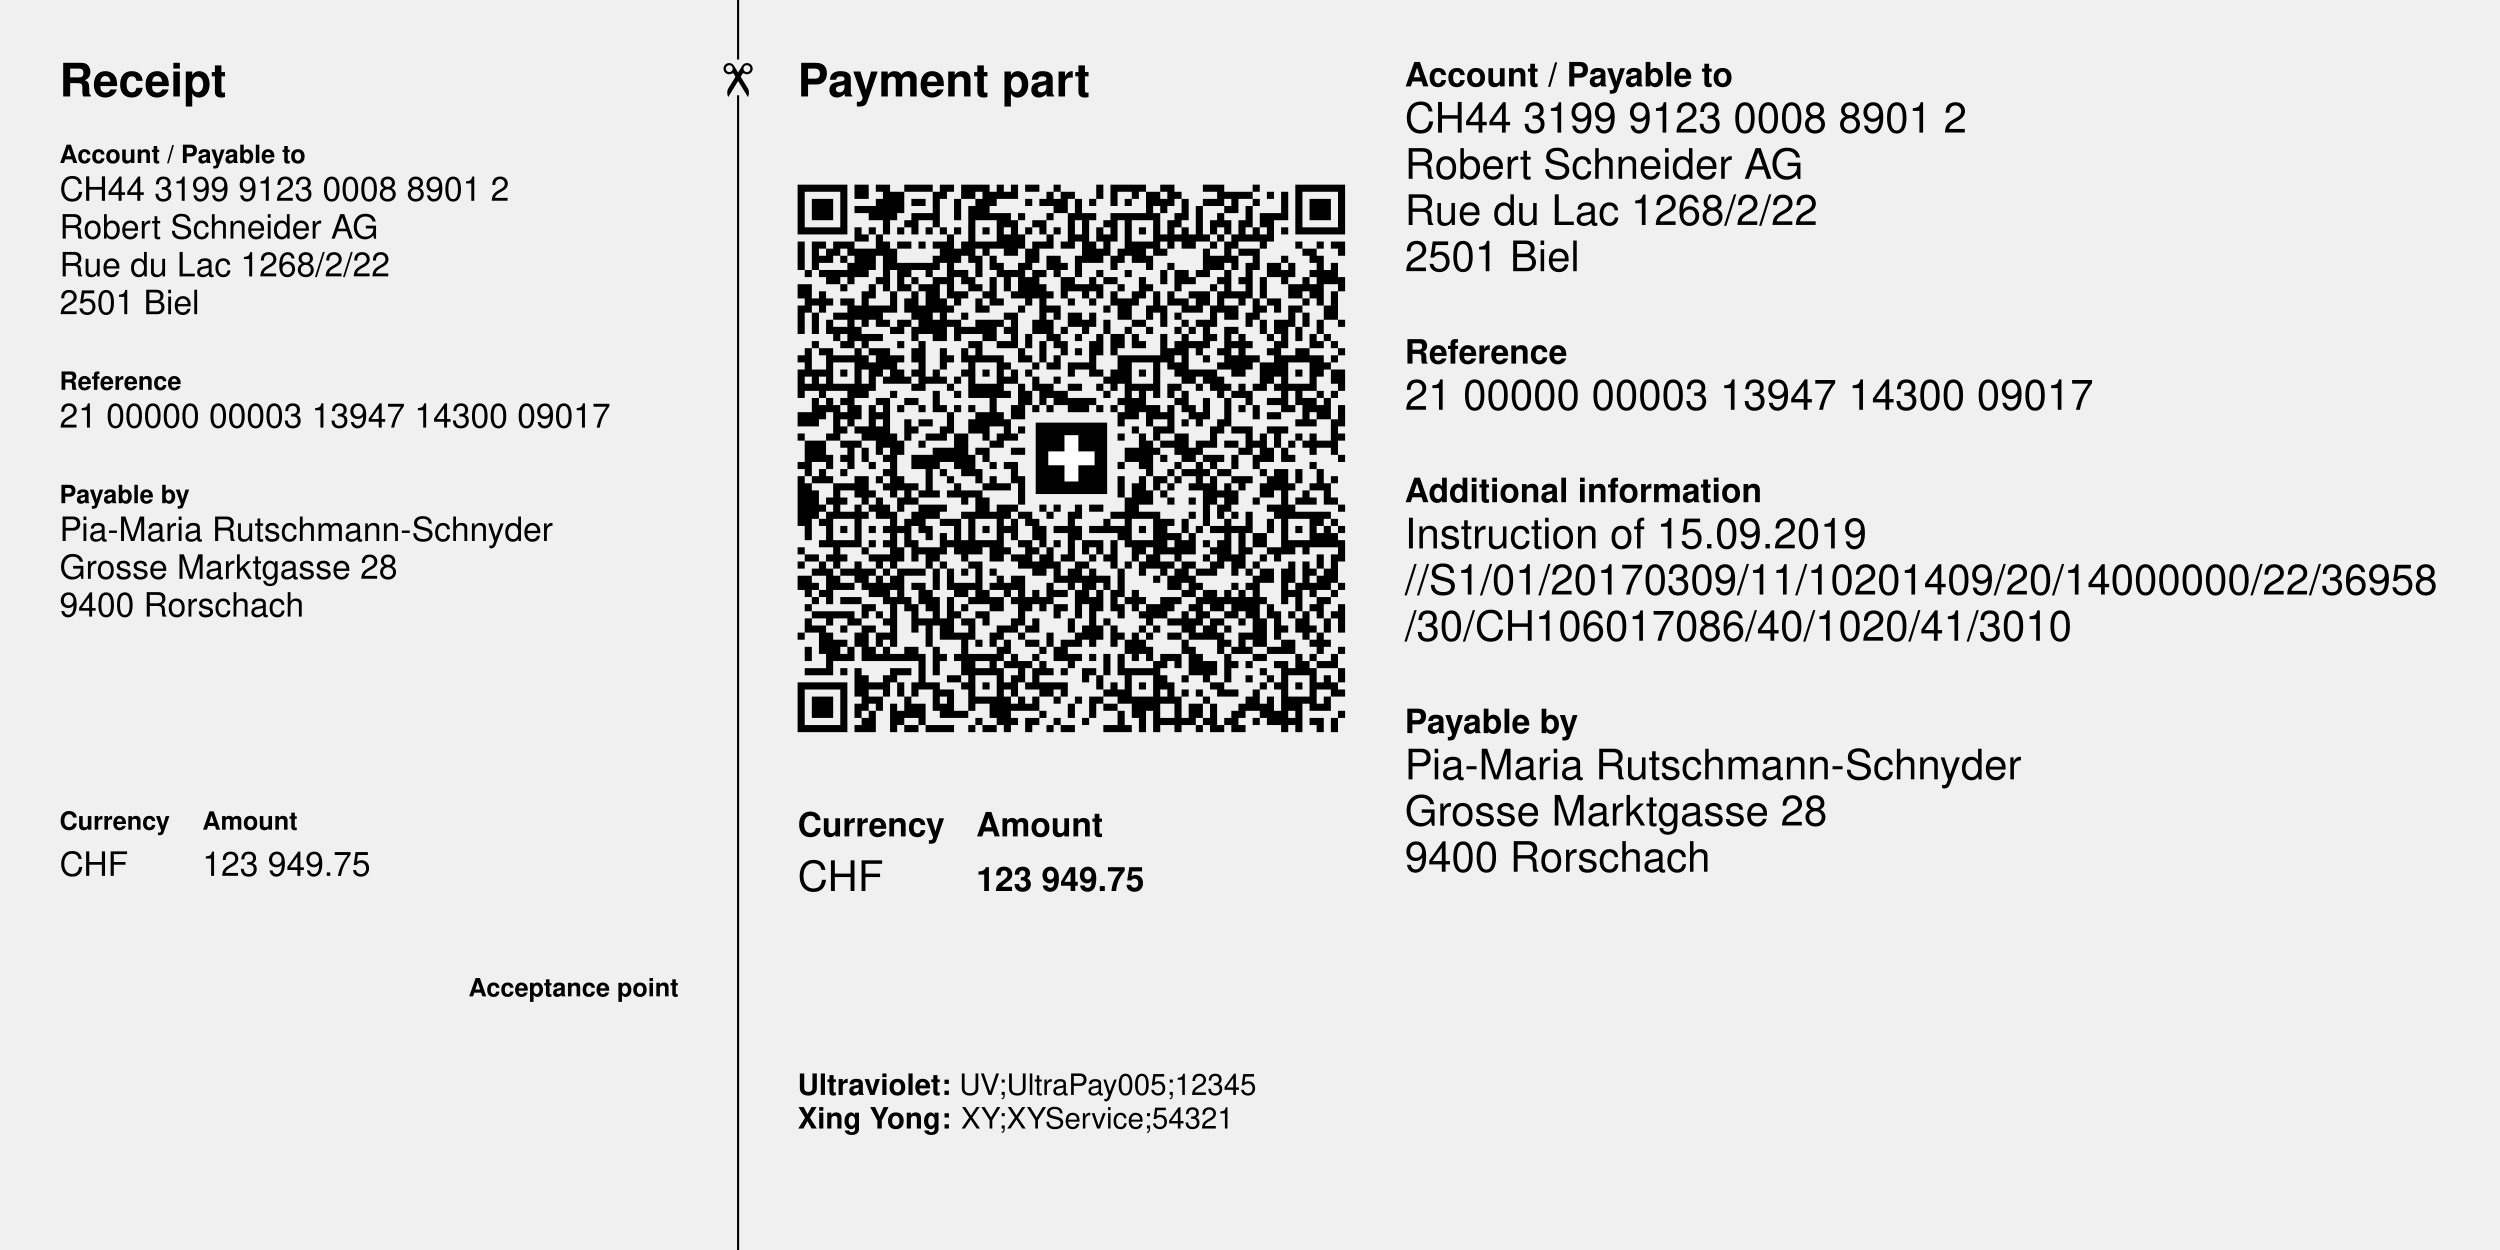
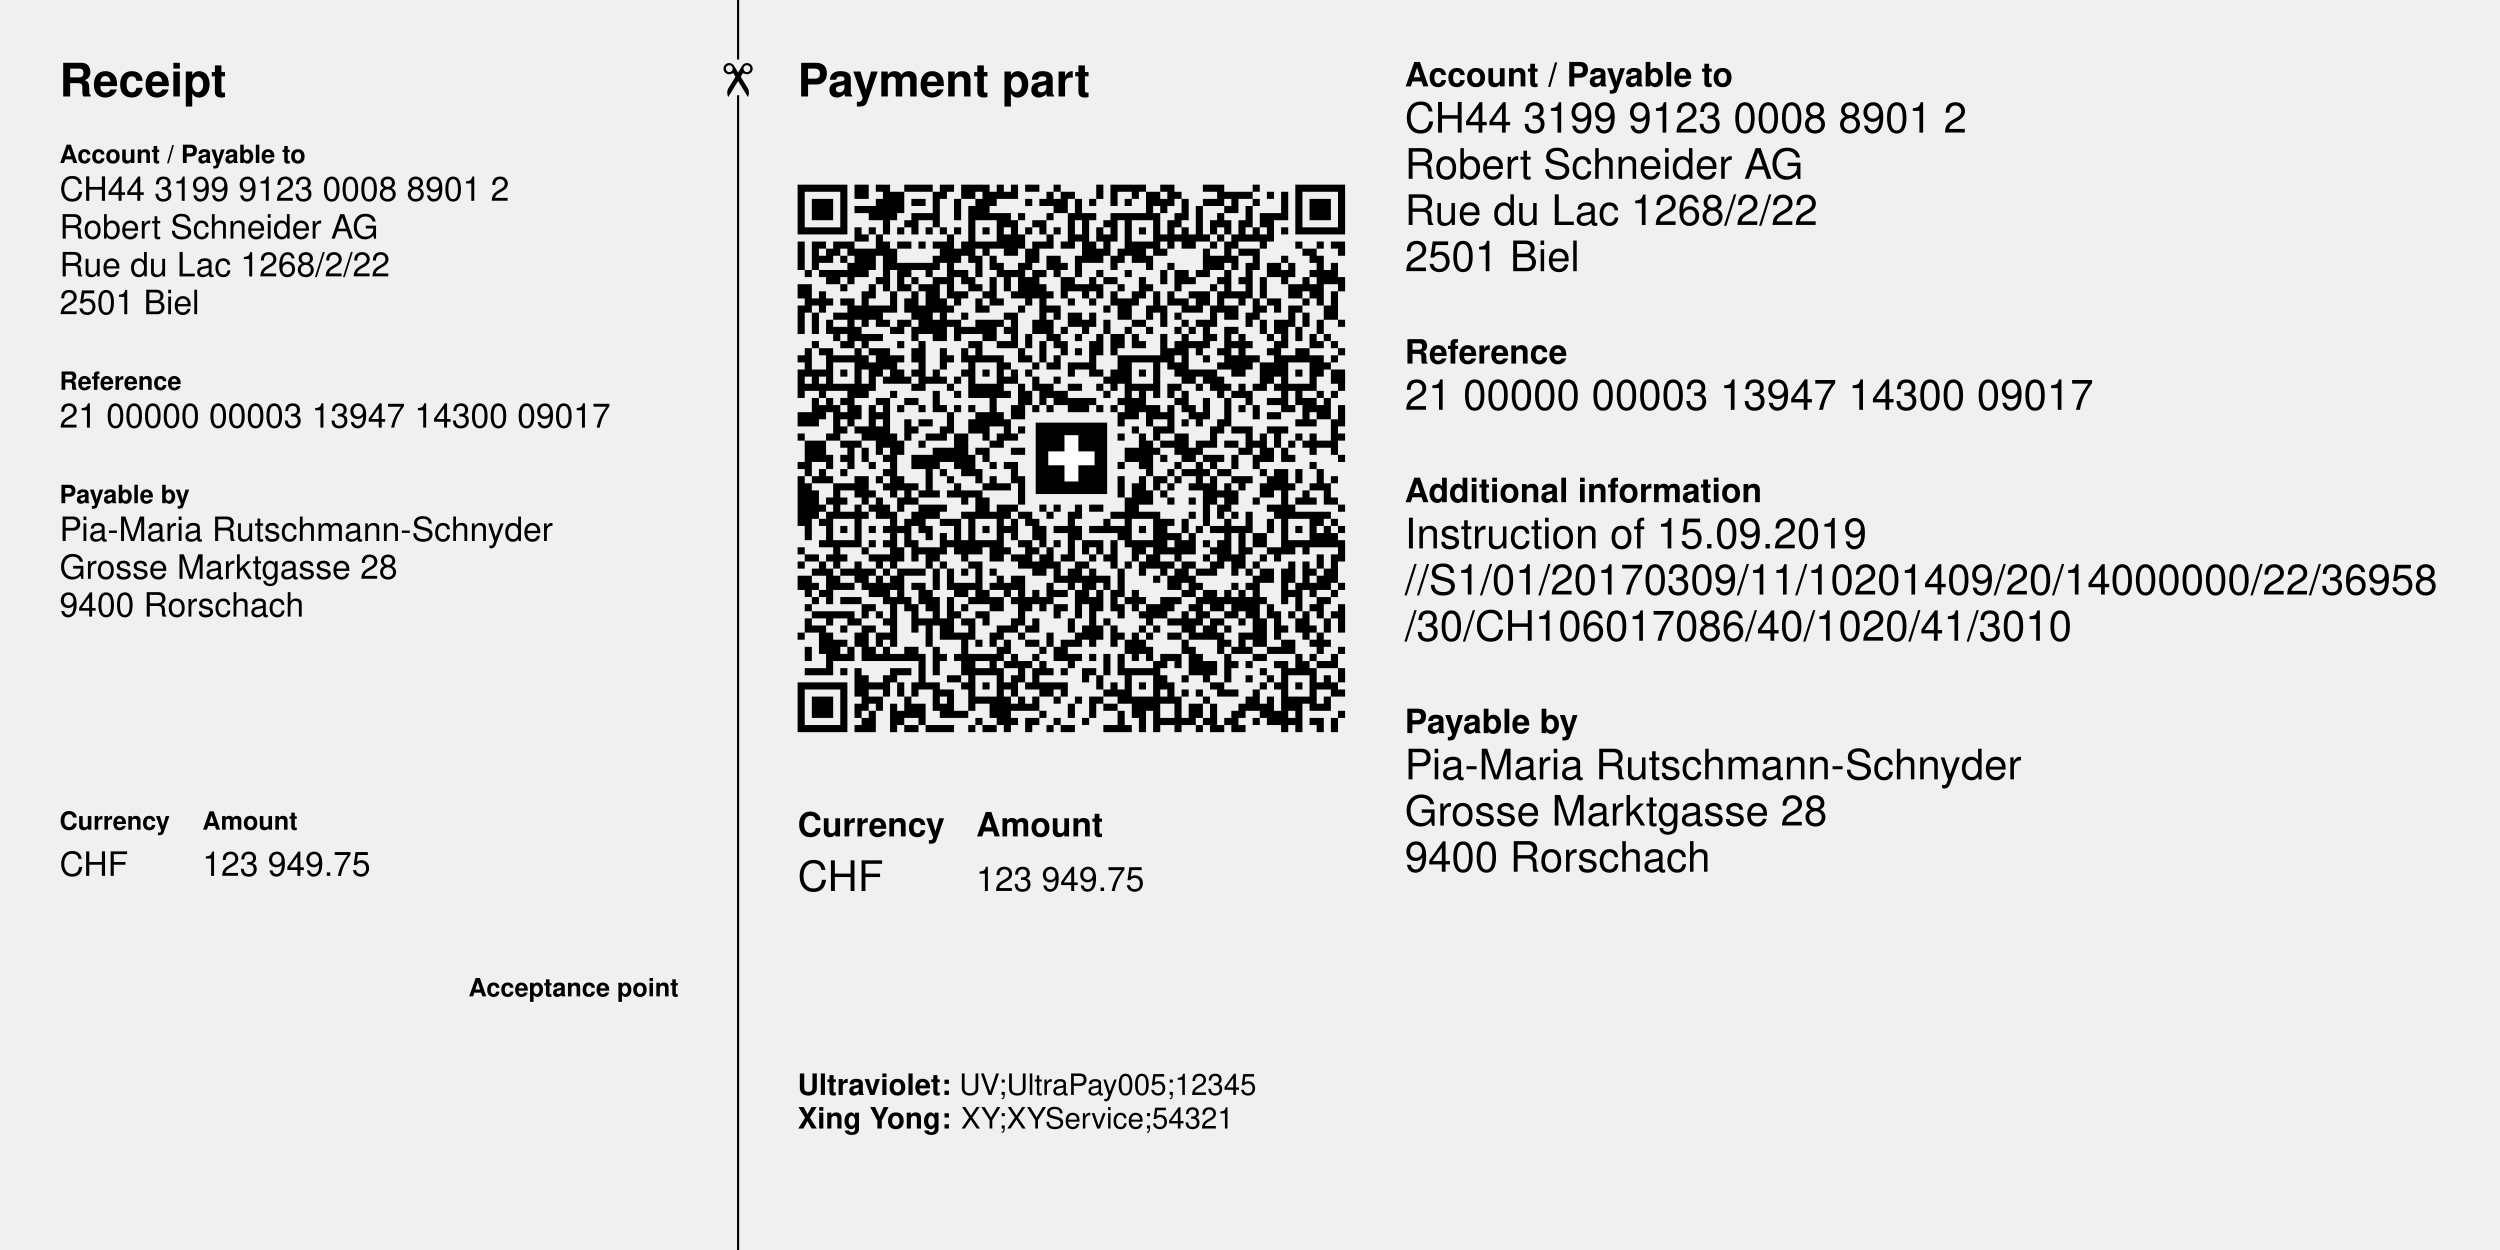
<svg xmlns="http://www.w3.org/2000/svg" width="210mm" height="105mm" version="1.1" viewBox="0 0 595.276 297.638">
  <g font-family="Helvetica,Arial,&quot;Liberation Sans&quot;" transform="translate(0 297.638)">
    <g transform="translate(189.921 0)">
      <text x="0" y="-274.665" font-size="11" font-weight="bold">Payment part</text>
    </g>
    <g transform="translate(189.921 -123.307) scale(1.693)">
      <path d="M0,-77h7v1h-7zm8,0h2v2h-2zm3,0h2v1h-2zm4,0h4v1h-4zm5,0h2v1h-2zm3,0h4v1h-4z m5,0h1v2h-1zm2,0h1v2h-1zm2,0h2v1h-2zm4,0h1v1h-1zm6,0h1v2h-1zm2,0h5v1h-5z m7,0h2v1h-2zm6,0h3v1h-3zm7,0h1v1h-1zm6,0h7v1h-7zm-70,1h1v6h-1zm6,0h1v6h-1z m6,0h3v3h-3zm7,0h1v5h-1zm1,0h1v1h-1zm3,0h2v1h-2zm3,0h2v2h-2zm3,0h1v1h-1z m6,0h1v2h-1zm2,0h1v3h-1zm1,0h1v1h-1zm6,0h1v2h-1zm3,0h1v1h-1zm2,0h2v2h-2z m3,0h2v1h-2zm7,0h5v1h-5zm7,0h1v1h-1zm2,0h1v4h-1zm2,0h1v6h-1zm6,0h1v6h-1z m-74,1h3v3h-3zm9,0h1v3h-1zm5,0h2v1h-2zm6,0h1v3h-1zm3,0h1v3h-1zm7,0h1v1h-1z m2,0h1v1h-1zm2,0h1v2h-1zm3,0h1v3h-1zm2,0h1v1h-1zm5,0h1v1h-1zm5,0h2v1h-2z m3,0h1v3h-1zm3,0h3v1h-3zm4,0h1v2h-1zm3,0h1v1h-1zm8,0h3v3h-3zm-64,1h3v1h-3z m16,0h1v8h-1zm2,0h1v2h-1zm23,0h1v2h-1zm2,0h1v1h-1zm5,0h1v5h-1zm4,0h1v1h-1z m3,0h1v3h-1zm-53,1h1v1h-1zm2,0h1v3h-1zm1,0h1v1h-1zm3,0h3v1h-3zm11,0h3v1h-3z m4,0h1v1h-1zm4,0h1v1h-1zm3,0h1v5h-1zm2,0h1v7h-1zm1,0h1v1h-1zm3,0h5v1h-5z m6,0h1v6h-1zm3,0h1v2h-1zm6,0h1v2h-1zm6,0h2v2h-2zm2,0h1v1h-1zm-52,1h2v1h-2z m13,0h1v4h-1zm1,0h2v1h-2zm4,0h2v1h-2zm10,0h2v1h-2zm3,0h1v5h-1zm6,0h1v4h-1z m6,0h1v2h-1zm2,0h1v2h-1zm2,0h1v3h-1zm-61,1h5v1h-5zm7,0h1v2h-1zm2,0h1v1h-1z m4,0h1v1h-1zm2,0h1v1h-1zm2,0h1v1h-1zm2,0h1v1h-1zm2,0h1v1h-1zm4,0h1v1h-1z m4,0h1v4h-1zm2,0h1v1h-1zm2,0h1v1h-1zm2,0h1v1h-1zm6,0h1v2h-1zm2,0h1v2h-1z m4,0h1v1h-1zm6,0h1v3h-1zm10,0h1v2h-1zm2,0h1v2h-1zm2,0h1v1h-1zm3,0h5v1h-5z m-62,1h1v1h-1zm2,0h1v3h-1zm10,0h1v9h-1zm8,0h1v3h-1zm2,0h1v2h-1zm4,0h1v2h-1z m4,0h1v1h-1zm4,0h1v3h-1zm8,0h1v1h-1zm2,0h1v1h-1zm2,0h1v2h-1zm2,0h1v1h-1z m2,0h1v1h-1zm2,0h1v2h-1zm2,0h1v1h-1zm2,0h1v2h-1zm-65,1h1v4h-1zm2,0h1v4h-1z m1,0h1v1h-1zm2,0h3v1h-3zm7,0h1v7h-1zm2,0h2v1h-2zm3,0h1v1h-1zm2,0h2v1h-2z m4,0h1v2h-1zm2,0h3v1h-3zm8,0h1v3h-1zm1,0h1v1h-1zm3,0h1v1h-1zm4,0h1v3h-1z m6,0h2v3h-2zm2,0h1v1h-1zm9,0h1v1h-1zm2,0h1v3h-1zm10,0h1v1h-1zm3,0h1v1h-1z m2,0h2v1h-2zm-71,1h2v1h-2zm3,0h4v1h-4zm6,0h1v3h-1zm7,0h1v2h-1zm2,0h1v2h-1z m4,0h1v1h-1zm6,0h1v3h-1zm10,0h1v2h-1zm3,0h1v2h-1zm6,0h1v1h-1zm6,0h1v4h-1z m5,0h3v1h-3zm9,0h2v1h-2zm5,0h1v1h-1zm-73,1h2v1h-2zm3,0h1v1h-1zm2,0h3v2h-3z m11,0h1v2h-1zm6,0h1v3h-1zm2,0h1v2h-1zm8,0h2v2h-2zm4,0h1v3h-1zm5,0h1v2h-1z m5,0h1v2h-1zm9,0h2v2h-2zm3,0h1v2h-1zm3,0h1v2h-1zm4,0h1v1h-1zm4,0h2v1h-2z m-65,1h1v3h-1zm7,0h5v1h-5zm14,0h1v2h-1zm3,0h1v5h-1zm6,0h1v1h-1zm15,0h1v1h-1z m11,0h1v5h-1zm3,0h2v2h-2zm3,0h1v2h-1zm4,0h1v6h-1zm2,0h1v3h-1zm-74,1h1v1h-1z m2,0h4v1h-4zm5,0h2v1h-2zm6,0h1v3h-1zm1,0h1v1h-1zm3,0h1v1h-1zm4,0h2v1h-2z m7,0h1v3h-1zm1,0h1v1h-1zm3,0h1v4h-1zm1,0h1v1h-1zm2,0h1v1h-1zm6,0h1v1h-1z m4,0h1v1h-1zm5,0h1v2h-1zm2,0h2v2h-2zm3,0h1v1h-1zm4,0h1v4h-1zm8,0h1v2h-1z m4,0h1v1h-1zm2,0h1v2h-1zm-70,1h2v1h-2zm7,0h1v1h-1zm5,0h1v1h-1zm3,0h1v5h-1z m1,0h1v1h-1zm3,0h2v1h-2zm4,0h1v4h-1zm5,0h1v4h-1zm5,0h2v2h-2zm4,0h1v2h-1z m2,0h2v1h-2zm5,0h1v3h-1zm7,0h1v1h-1zm4,0h1v1h-1zm3,0h1v1h-1zm3,0h1v3h-1z m6,0h1v2h-1zm5,0h1v2h-1zm-76,1h2v2h-2zm6,0h1v1h-1zm4,0h1v2h-1zm5,0h1v1h-1z m2,0h2v1h-2zm7,0h2v1h-2zm10,0h1v7h-1zm5,0h2v1h-2zm3,0h1v2h-1zm3,0h1v1h-1z m4,0h1v1h-1zm4,0h1v1h-1zm5,0h1v1h-1zm11,0h2v2h-2zm3,0h1v2h-1zm-69,1h1v3h-1z m6,0h1v5h-1zm4,0h1v3h-1zm3,0h1v4h-1zm2,0h1v6h-1zm4,0h2v1h-2zm4,0h1v1h-1z m4,0h1v1h-1zm5,0h1v1h-1zm2,0h1v1h-1zm3,0h1v1h-1zm4,0h1v2h-1zm3,0h1v2h-1z m3,0h1v3h-1zm2,0h1v2h-1zm3,0h3v1h-3zm4,0h1v3h-1zm2,0h2v1h-2zm14,0h1v4h-1z m-74,1h2v1h-2zm3,0h1v1h-1zm2,0h2v1h-2zm9,0h1v2h-1zm5,0h1v6h-1zm2,0h1v1h-1z m3,0h1v2h-1zm3,0h1v1h-1zm10,0h1v1h-1zm3,0h1v1h-1zm4,0h2v3h-2zm8,0h2v1h-2z m3,0h2v1h-2zm6,0h1v1h-1zm2,0h1v3h-1zm2,0h2v1h-2zm5,0h1v1h-1zm-71,1h1v4h-1z m1,0h1v1h-1zm6,0h1v6h-1zm1,0h1v2h-1zm2,0h2v2h-2zm2,0h1v1h-1zm5,0h1v4h-1z m4,0h1v1h-1zm5,0h1v1h-1zm5,0h1v1h-1zm4,0h2v1h-2zm8,0h1v1h-1zm6,0h1v2h-1z m2,0h1v3h-1zm3,0h3v1h-3zm4,0h1v3h-1zm2,0h2v2h-2zm5,0h1v1h-1zm2,0h1v1h-1z m2,0h1v3h-1zm1,0h1v1h-1zm4,0h1v2h-1zm-72,1h1v3h-1zm3,0h2v1h-2zm18,0h1v1h-1z m6,0h2v1h-2zm7,0h1v1h-1zm2,0h2v2h-2zm3,0h1v2h-1zm12,0h1v1h-1zm10,0h1v2h-1z m8,0h1v2h-1zm-67,1h1v2h-1zm7,0h2v1h-2zm3,0h2v1h-2zm5,0h1v3h-1zm2,0h2v1h-2z m4,0h3v2h-3zm3,0h1v1h-1zm2,0h1v4h-1zm3,0h1v2h-1zm2,0h1v3h-1zm5,0h1v2h-1z m3,0h1v2h-1zm4,0h2v1h-2zm7,0h1v1h-1zm2,0h2v1h-2zm9,0h1v2h-1zm2,0h2v2h-2z m6,0h1v2h-1zm3,0h1v1h-1zm-71,1h2v1h-2zm3,0h1v2h-1zm5,0h2v1h-2zm3,0h1v2h-1z m6,0h3v1h-3zm7,0h1v1h-1zm8,0h1v1h-1zm9,0h1v1h-1zm3,0h1v1h-1zm4,0h1v1h-1z m2,0h1v1h-1zm2,0h1v3h-1zm3,0h1v6h-1zm1,0h1v1h-1zm9,0h1v2h-1zm-65,1h1v1h-1z m4,0h3v1h-3zm13,0h1v1h-1zm4,0h2v1h-2zm6,0h1v2h-1zm4,0h1v2h-1zm3,0h1v1h-1z m3,0h1v3h-1zm2,0h2v2h-2zm3,0h1v2h-1zm4,0h1v4h-1zm3,0h1v7h-1zm4,0h1v1h-1z m4,0h1v6h-1zm4,0h1v1h-1zm2,0h1v2h-1zm4,0h1v2h-1zm2,0h1v1h-1zm-72,1h1v1h-1z m4,0h1v1h-1zm3,0h1v1h-1zm5,0h1v1h-1zm3,0h1v7h-1zm7,0h2v1h-2zm4,0h2v1h-2z m6,0h1v3h-1zm3,0h1v2h-1zm4,0h1v5h-1zm7,0h1v1h-1zm5,0h1v2h-1zm2,0h2v1h-2z m6,0h1v1h-1zm2,0h1v1h-1zm4,0h1v5h-1zm6,0h1v1h-1zm2,0h1v1h-1zm-74,1h1v4h-1z m2,0h2v1h-2zm5,0h1v7h-1zm2,0h3v1h-3zm6,0h1v2h-1zm4,0h1v3h-1zm3,0h1v2h-1z m2,0h1v2h-1zm6,0h1v2h-1zm8,0h1v1h-1zm5,0h1v1h-1zm8,0h1v3h-1zm4,0h1v1h-1z m3,0h1v1h-1zm7,0h1v1h-1zm4,0h2v2h-2zm6,0h1v1h-1zm-76,1h1v1h-1zm4,0h1v5h-1z m1,0h3v1h-3zm4,0h1v2h-1zm2,0h3v2h-3zm3,0h1v1h-1zm7,0h1v1h-1zm3,0h1v6h-1z m2,0h3v1h-3zm6,0h1v1h-1zm4,0h1v2h-1zm9,0h2v4h-2zm2,0h4v1h-4zm10,0h1v1h-1z m4,0h1v3h-1zm2,0h2v1h-2zm5,0h1v8h-1zm1,0h1v1h-1zm3,0h2v3h-2zm3,0h1v1h-1z m-65,1h1v4h-1zm18,0h1v5h-1zm1,0h1v1h-1zm4,0h1v1h-1zm2,0h1v1h-1zm3,0h3v1h-3z m12,0h1v5h-1zm3,0h1v2h-1zm6,0h1v1h-1zm4,0h1v1h-1zm2,0h2v3h-2zm9,0h1v1h-1z m-74,1h1v4h-1zm2,0h1v3h-1zm1,0h1v1h-1zm3,0h1v1h-1zm5,0h1v1h-1zm2,0h2v2h-2z m3,0h1v1h-1zm3,0h1v2h-1zm4,0h1v1h-1zm3,0h1v1h-1zm4,0h1v2h-1zm2,0h1v1h-1z m6,0h1v1h-1zm4,0h1v1h-1zm2,0h1v3h-1zm4,0h1v1h-1zm7,0h4v1h-4zm15,0h1v1h-1z m5,0h2v2h-2zm-63,1h1v1h-1zm3,0h1v1h-1zm3,0h1v1h-1zm2,0h1v1h-1zm2,0h1v1h-1z m7,0h1v1h-1zm4,0h1v2h-1zm3,0h1v1h-1zm7,0h1v1h-1zm12,0h1v1h-1zm2,0h3v1h-3z m15,0h1v2h-1zm-71,1h1v1h-1zm2,0h1v2h-1zm2,0h3v1h-3zm4,0h1v2h-1zm7,0h1v1h-1z m5,0h1v1h-1zm4,0h3v2h-3zm6,0h1v5h-1zm3,0h2v2h-2zm4,0h2v1h-2zm4,0h1v1h-1z m4,0h1v5h-1zm1,0h3v1h-3zm5,0h2v1h-2zm4,0h1v1h-1zm2,0h3v1h-3zm4,0h1v2h-1z m2,0h2v1h-2zm3,0h1v1h-1zm2,0h3v1h-3zm7,0h1v1h-1zm-69,1h1v5h-1zm6,0h1v1h-1z m6,0h1v3h-1zm3,0h1v1h-1zm7,0h1v1h-1zm3,0h1v2h-1zm4,0h2v2h-2zm7,0h1v1h-1z m5,0h1v3h-1zm4,0h1v1h-1zm2,0h1v3h-1zm5,0h1v1h-1zm2,0h1v1h-1zm2,0h1v2h-1z m7,0h1v2h-1zm3,0h1v1h-1zm2,0h1v1h-1zm-73,1h1v4h-1zm2,0h1v2h-1zm2,0h1v1h-1z m5,0h2v1h-2zm4,0h2v1h-2zm12,0h1v4h-1zm7,0h1v1h-1zm4,0h3v2h-3zm3,0h1v1h-1z m4,0h1v1h-1zm2,0h1v3h-1zm6,0h1v1h-1zm4,0h1v3h-1zm3,0h1v4h-1zm6,0h2v1h-2z m5,0h2v2h-2zm3,0h1v3h-1zm-71,1h1v2h-1zm2,0h1v5h-1zm3,0h1v2h-1zm2,0h1v5h-1z m2,0h1v6h-1zm2,0h1v1h-1zm3,0h1v1h-1zm3,0h1v1h-1zm2,0h1v1h-1zm2,0h1v1h-1z m6,0h1v2h-1zm3,0h1v1h-1zm2,0h1v1h-1zm7,0h1v1h-1zm2,0h1v1h-1zm5,0h2v2h-2z m3,0h1v4h-1zm3,0h1v2h-1zm7,0h1v1h-1zm2,0h1v2h-1zm5,0h1v1h-1zm4,0h1v2h-1z m3,0h1v3h-1zm-76,1h2v2h-2zm6,0h1v1h-1zm5,0h1v1h-1zm10,0h1v3h-1zm4,0h2v3h-2z m3,0h1v2h-1zm17,0h1v2h-1zm6,0h1v1h-1zm5,0h1v2h-1zm10,0h2v1h-2zm5,0h1v2h-1z m-56,1h1v3h-1zm2,0h2v1h-2zm7,0h1v2h-1zm5,0h1v3h-1zm20,0h1v1h-1zm5,0h1v1h-1z m5,0h1v2h-1zm11,0h1v1h-1zm2,0h1v1h-1zm3,0h1v5h-1zm-69,1h1v1h-1zm2,0h2v1h-2z m3,0h1v4h-1zm5,0h1v1h-1zm4,0h1v2h-1zm11,0h1v1h-1zm16,0h1v1h-1zm3,0h2v1h-2z m8,0h1v3h-1zm3,0h3v1h-3zm5,0h3v1h-3zm-66,1h1v1h-1zm4,0h1v1h-1zm5,0h1v1h-1z m4,0h1v9h-1zm5,0h2v1h-2zm4,0h2v5h-2zm4,0h1v1h-1zm2,0h1v2h-1zm2,0h1v1h-1z m15,0h1v1h-1zm3,0h1v5h-1zm2,0h1v1h-1zm3,0h2v3h-2zm10,0h1v3h-1zm2,0h1v4h-1z m2,0h1v2h-1zm3,0h1v1h-1zm2,0h1v3h-1zm4,0h1v1h-1zm-75,1h3v3h-3zm5,0h3v1h-3z m8,0h1v2h-1zm3,0h1v1h-1zm10,0h1v1h-1zm22,0h1v5h-1zm2,0h2v1h-2zm5,0h2v1h-2z m4,0h2v1h-2zm4,0h1v1h-1zm5,0h1v1h-1zm2,0h1v1h-1zm2,0h2v1h-2zm-66,1h1v3h-1z m2,0h1v2h-1zm10,0h3v2h-3zm6,0h2v1h-2zm5,0h2v1h-2zm16,0h2v2h-2zm4,0h1v1h-1z m5,0h2v1h-2zm7,0h1v1h-1zm4,0h1v2h-1zm2,0h1v2h-1zm-64,1h1v2h-1zm2,0h1v1h-1z m6,0h1v1h-1zm4,0h3v2h-3zm8,0h1v3h-1zm2,0h1v1h-1zm25,0h1v1h-1zm3,0h2v1h-2z m3,0h3v1h-3zm4,0h1v2h-1zm3,0h1v2h-1zm5,0h1v1h-1zm7,0h1v1h-1zm-76,1h2v1h-2z m10,0h1v1h-1zm9,0h1v1h-1zm8,0h1v1h-1zm2,0h2v1h-2zm16,0h1v1h-1zm8,0h1v1h-1z m3,0h1v4h-1zm2,0h1v1h-1zm14,0h1v1h-1zm-71,1h1v1h-1zm2,0h1v2h-1zm3,0h1v1h-1z m6,0h1v1h-1zm6,0h1v4h-1zm2,0h1v1h-1zm3,0h1v1h-1zm2,0h1v2h-1zm5,0h1v2h-1z m22,0h1v1h-1zm2,0h2v1h-2zm3,0h1v1h-1zm2,0h2v1h-2zm6,0h1v1h-1zm2,0h2v3h-2z m3,0h1v2h-1zm3,0h1v3h-1zm-73,1h1v7h-1zm2,0h1v1h-1zm2,0h1v1h-1zm4,0h2v3h-2z m3,0h1v1h-1zm3,0h1v2h-1zm7,0h1v1h-1zm6,0h1v2h-1zm4,0h1v4h-1zm14,0h1v3h-1z m3,0h1v4h-1zm2,0h2v1h-2zm3,0h1v1h-1zm5,0h1v4h-1zm3,0h3v1h-3zm5,0h1v3h-1z m9,0h1v1h-1zm-74,1h1v8h-1zm4,0h1v5h-1zm1,0h2v1h-2zm6,0h1v1h-1zm3,0h1v3h-1z m1,0h1v1h-1zm6,0h1v2h-1zm4,0h1v1h-1zm2,0h2v1h-2zm19,0h1v5h-1zm3,0h1v1h-1z m2,0h1v1h-1zm3,0h1v1h-1zm2,0h1v6h-1zm3,0h1v4h-1zm2,0h1v1h-1zm3,0h1v2h-1z m4,0h1v1h-1zm3,0h1v1h-1zm2,0h1v3h-1zm-72,1h1v4h-1zm8,0h1v1h-1zm7,0h1v1h-1z m2,0h1v1h-1zm2,0h1v1h-1zm2,0h3v1h-3zm26,0h1v2h-1zm2,0h1v1h-1zm8,0h1v1h-1z m2,0h1v2h-1zm7,0h1v9h-1zm3,0h1v2h-1zm-67,1h1v1h-1zm2,0h1v1h-1zm3,0h1v1h-1z m2,0h1v3h-1zm3,0h1v2h-1zm2,0h1v1h-1zm7,0h1v1h-1zm2,0h2v3h-2zm21,0h1v7h-1z m6,0h1v1h-1zm3,0h1v1h-1zm9,0h1v1h-1zm6,0h1v1h-1zm2,0h1v1h-1zm3,0h1v1h-1z m-72,1h1v1h-1zm5,0h1v6h-1zm2,0h1v1h-1zm2,0h1v2h-1zm5,0h3v2h-3zm3,0h1v1h-1z m8,0h1v8h-1zm1,0h2v1h-2zm5,0h1v1h-1zm2,0h1v1h-1zm3,0h1v2h-1zm2,0h2v1h-2z m18,0h1v2h-1zm7,0h2v1h-2zm3,0h1v2h-1zm7,0h1v1h-1zm-72,1h1v5h-1zm2,0h2v1h-2z m3,0h1v1h-1zm4,0h1v8h-1zm3,0h1v2h-1zm7,0h2v1h-2zm4,0h1v1h-1zm2,0h1v1h-1z m2,0h2v1h-2zm4,0h1v1h-1zm3,0h1v7h-1zm6,0h2v1h-2zm4,0h3v1h-3zm7,0h1v1h-1z m6,0h1v1h-1zm2,0h1v3h-1zm4,0h1v1h-1zm3,0h5v1h-5zm-67,1h1v1h-1zm12,0h1v4h-1z m2,0h1v2h-1zm3,0h3v1h-3zm4,0h1v5h-1zm6,0h1v3h-1zm2,0h2v1h-2zm11,0h1v2h-1z m7,0h2v5h-2zm2,0h1v1h-1zm2,0h1v2h-1zm6,0h1v6h-1zm6,0h1v2h-1zm6,0h1v4h-1z m1,0h1v1h-1zm2,0h1v1h-1zm-69,1h1v1h-1zm4,0h1v1h-1zm2,0h1v1h-1zm2,0h1v1h-1z m4,0h1v2h-1zm4,0h1v4h-1zm4,0h1v1h-1zm3,0h1v1h-1zm4,0h2v2h-2zm3,0h2v1h-2z m3,0h1v2h-1zm2,0h2v1h-2zm3,0h2v1h-2zm4,0h1v1h-1zm8,0h1v1h-1zm2,0h2v1h-2z m3,0h2v1h-2zm9,0h1v1h-1zm4,0h1v3h-1zm2,0h1v1h-1zm-56,1h1v3h-1zm25,0h1v1h-1z m7,0h2v1h-2zm3,0h1v3h-1zm7,0h1v5h-1zm2,0h2v2h-2zm9,0h1v2h-1zm2,0h1v2h-1z m-72,1h1v1h-1zm2,0h1v4h-1zm1,0h2v1h-2zm4,0h1v1h-1zm2,0h1v1h-1zm4,0h1v3h-1z m5,0h1v1h-1zm2,0h1v3h-1zm2,0h3v1h-3zm6,0h2v1h-2zm3,0h1v1h-1zm2,0h1v1h-1z m4,0h3v1h-3zm4,0h1v4h-1zm3,0h2v2h-2zm2,0h1v1h-1zm4,0h2v2h-2zm4,0h1v1h-1z m2,0h1v4h-1zm10,0h3v1h-3zm7,0h1v3h-1zm-76,1h1v1h-1zm9,0h1v1h-1zm5,0h1v2h-1z m3,0h3v1h-3zm8,0h1v1h-1zm2,0h1v2h-1zm2,0h1v1h-1zm3,0h1v3h-1zm1,0h1v1h-1z m2,0h1v3h-1zm5,0h1v1h-1zm2,0h1v1h-1zm10,0h1v1h-1zm6,0h1v1h-1zm5,0h1v1h-1z m3,0h2v1h-2zm3,0h1v1h-1zm2,0h1v1h-1zm-70,1h2v1h-2zm3,0h1v1h-1zm2,0h1v1h-1z m4,0h3v1h-3zm8,0h2v1h-2zm12,0h2v1h-2zm4,0h1v3h-1zm3,0h1v1h-1zm4,0h1v1h-1z m2,0h1v1h-1zm4,0h1v1h-1zm2,0h2v2h-2zm4,0h1v1h-1zm4,0h1v1h-1zm4,0h1v3h-1z m4,0h1v1h-1zm2,0h1v1h-1zm6,0h1v2h-1zm2,0h1v4h-1zm-75,1h1v1h-1zm3,0h1v2h-1z m5,0h1v3h-1zm3,0h1v1h-1zm7,0h1v1h-1zm2,0h1v1h-1zm4,0h2v1h-2zm7,0h1v1h-1z m2,0h1v2h-1zm3,0h1v3h-1zm3,0h1v3h-1zm1,0h1v1h-1zm6,0h1v1h-1zm2,0h1v2h-1z m3,0h2v1h-2zm3,0h1v3h-1zm1,0h1v1h-1zm3,0h1v2h-1zm6,0h1v1h-1zm5,0h1v3h-1z m2,0h1v4h-1zm-69,1h1v1h-1zm2,0h1v5h-1zm2,0h2v1h-2zm3,0h1v3h-1zm1,0h1v1h-1z m2,0h1v1h-1zm2,0h1v5h-1zm1,0h3v1h-3zm4,0h1v3h-1zm2,0h1v3h-1zm2,0h1v1h-1z m2,0h1v5h-1zm2,0h1v1h-1zm11,0h1v3h-1zm3,0h1v3h-1zm4,0h1v4h-1zm6,0h1v1h-1z m2,0h1v3h-1zm3,0h2v1h-2zm7,0h1v1h-1zm2,0h2v2h-2zm3,0h1v5h-1zm4,0h1v1h-1z m2,0h1v3h-1zm-74,1h2v2h-2zm5,0h1v2h-1zm6,0h1v3h-1zm2,0h1v2h-1zm15,0h1v2h-1z m2,0h2v2h-2zm7,0h1v1h-1zm3,0h1v4h-1zm2,0h2v1h-2zm8,0h1v1h-1zm2,0h1v2h-1z m3,0h1v3h-1zm9,0h1v10h-1zm9,0h1v2h-1zm-71,1h1v1h-1zm4,0h2v1h-2zm4,0h1v2h-1z m2,0h1v3h-1zm4,0h2v1h-2zm6,0h2v2h-2zm2,0h1v1h-1zm3,0h1v1h-1zm2,0h1v2h-1z m6,0h1v3h-1zm8,0h1v1h-1zm13,0h1v1h-1zm5,0h1v1h-1zm2,0h1v1h-1zm7,0h1v4h-1z m2,0h1v2h-1zm4,0h1v1h-1zm-75,1h1v1h-1zm2,0h1v1h-1zm14,0h2v2h-2zm9,0h1v2h-1z m5,0h1v5h-1zm2,0h1v2h-1zm3,0h2v1h-2zm3,0h1v4h-1zm3,0h1v3h-1zm2,0h1v3h-1z m3,0h1v3h-1zm7,0h1v1h-1zm3,0h2v2h-2zm3,0h1v2h-1zm2,0h1v3h-1zm7,0h1v1h-1z m6,0h1v1h-1zm-73,1h1v1h-1zm4,0h3v1h-3zm7,0h1v7h-1zm2,0h1v2h-1zm4,0h1v4h-1z m2,0h1v6h-1zm3,0h1v1h-1zm3,0h2v2h-2zm3,0h1v1h-1zm2,0h1v2h-1zm2,0h1v2h-1z m7,0h1v7h-1zm5,0h1v1h-1zm2,0h1v1h-1zm3,0h2v2h-2zm2,0h1v1h-1zm3,0h1v4h-1z m3,0h1v2h-1zm2,0h1v3h-1zm2,0h1v3h-1zm2,0h1v1h-1zm8,0h1v3h-1zm1,0h1v1h-1z m-73,1h1v1h-1zm8,0h2v1h-2zm7,0h1v4h-1zm2,0h1v1h-1zm5,0h1v1h-1zm13,0h2v1h-2z m9,0h1v2h-1zm4,0h2v2h-2zm6,0h1v1h-1zm3,0h1v1h-1zm8,0h1v2h-1zm6,0h1v1h-1z m4,0h1v4h-1zm-74,1h6v1h-6zm7,0h1v1h-1zm2,0h1v1h-1zm11,0h1v1h-1zm3,0h2v1h-2z m11,0h1v1h-1zm12,0h1v1h-1zm3,0h1v1h-1zm3,0h1v3h-1zm3,0h1v1h-1zm3,0h1v1h-1z m7,0h1v4h-1zm2,0h1v1h-1zm2,0h1v4h-1zm4,0h1v1h-1zm-74,1h1v2h-1zm3,0h1v1h-1z m3,0h2v1h-2zm5,0h1v1h-1zm5,0h2v1h-2zm3,0h1v3h-1zm3,0h2v1h-2zm3,0h1v1h-1z m4,0h1v2h-1zm3,0h1v2h-1zm5,0h1v2h-1zm5,0h1v1h-1zm6,0h1v1h-1zm3,0h2v1h-2z m3,0h1v3h-1zm3,0h1v3h-1zm1,0h1v1h-1zm3,0h1v1h-1zm3,0h1v4h-1zm5,0h1v2h-1z m4,0h1v2h-1zm-72,1h2v1h-2zm4,0h1v1h-1zm3,0h1v5h-1zm1,0h1v1h-1zm8,0h1v3h-1z m6,0h1v2h-1zm4,0h2v1h-2zm4,0h1v1h-1zm8,0h1v2h-1zm2,0h1v2h-1zm2,0h1v3h-1z m4,0h1v1h-1zm2,0h1v1h-1zm7,0h1v2h-1zm3,0h1v1h-1zm8,0h1v1h-1zm4,0h1v1h-1z m-72,1h1v1h-1zm3,0h2v3h-2zm5,0h1v2h-1zm3,0h2v1h-2zm11,0h2v1h-2zm5,0h2v1h-2z m4,0h1v1h-1zm4,0h1v2h-1zm4,0h1v2h-1zm6,0h1v1h-1zm2,0h1v4h-1zm2,0h1v1h-1z m3,0h2v1h-2zm4,0h1v1h-1zm3,0h1v3h-1zm3,0h1v3h-1zm1,0h1v1h-1zm10,0h1v3h-1z m-68,1h1v3h-1zm1,0h1v1h-1zm5,0h1v1h-1zm12,0h1v5h-1zm2,0h1v1h-1zm2,0h1v1h-1z m2,0h1v2h-1zm3,0h2v1h-2zm5,0h1v3h-1zm1,0h1v1h-1zm8,0h1v2h-1zm2,0h1v2h-1z m6,0h1v2h-1zm6,0h1v1h-1zm8,0h2v2h-2zm4,0h1v1h-1zm2,0h1v1h-1zm-73,1h1v2h-1z m6,0h1v2h-1zm3,0h1v2h-1zm2,0h1v2h-1zm3,0h2v2h-2zm4,0h1v4h-1zm9,0h1v2h-1z m6,0h1v1h-1zm2,0h1v2h-1zm13,0h1v2h-1zm6,0h1v4h-1zm6,0h1v1h-1zm2,0h1v1h-1z m3,0h2v1h-2zm10,0h1v1h-1zm-72,1h1v3h-1zm2,0h1v1h-1zm5,0h1v1h-1zm2,0h2v1h-2z m4,0h1v5h-1zm3,0h1v1h-1zm2,0h1v1h-1zm2,0h1v8h-1zm1,0h3v1h-3zm5,0h1v2h-1z m3,0h1v1h-1zm5,0h2v1h-2zm3,0h1v1h-1zm2,0h1v3h-1zm2,0h1v3h-1zm6,0h3v1h-3z m5,0h1v3h-1zm4,0h1v4h-1zm4,0h2v1h-2zm6,0h1v3h-1zm2,0h1v1h-1zm3,0h1v2h-1z m-48,1h1v2h-1zm2,0h1v1h-1zm2,0h1v3h-1zm1,0h1v1h-1zm2,0h1v2h-1zm4,0h1v1h-1z m12,0h1v10h-1zm1,0h1v1h-1zm2,0h1v1h-1zm4,0h2v2h-2zm4,0h1v1h-1zm2,0h1v1h-1z m4,0h2v1h-2zm4,0h1v2h-1zm2,0h2v1h-2zm-72,1h3v1h-3zm5,0h1v1h-1zm2,0h1v4h-1z m5,0h3v1h-3zm12,0h2v1h-2zm3,0h1v8h-1zm5,0h1v3h-1zm2,0h1v1h-1zm2,0h1v1h-1z m3,0h2v1h-2zm6,0h1v5h-1zm1,0h3v1h-3zm18,0h1v1h-1zm3,0h1v9h-1zm1,0h1v1h-1z m3,0h1v6h-1zm4,0h1v2h-1zm-67,1h1v5h-1zm3,0h1v3h-1zm1,0h1v1h-1zm8,0h2v1h-2z m9,0h1v3h-1zm10,0h1v1h-1zm2,0h1v2h-1zm9,0h1v2h-1zm3,0h1v1h-1zm3,0h1v1h-1z m6,0h1v1h-1zm3,0h1v1h-1zm8,0h1v2h-1zm-74,1h7v1h-7zm10,0h2v1h-2zm4,0h1v2h-1z m2,0h1v2h-1zm2,0h2v1h-2zm5,0h1v1h-1zm3,0h1v1h-1zm3,0h1v1h-1zm3,0h1v1h-1z m2,0h4v1h-4zm10,0h1v2h-1zm4,0h1v1h-1zm4,0h1v3h-1zm6,0h2v1h-2zm7,0h1v1h-1z m2,0h1v1h-1zm3,0h1v1h-1zm3,0h1v1h-1zm2,0h1v2h-1zm-75,1h1v6h-1zm6,0h1v6h-1z m13,0h3v1h-3zm15,0h2v1h-2zm3,0h1v1h-1zm6,0h1v1h-1zm2,0h1v2h-1zm9,0h1v1h-1z m2,0h1v1h-1zm3,0h3v1h-3zm5,0h1v3h-1zm12,0h1v1h-1zm-74,1h3v3h-3zm8,0h2v1h-2z m5,0h1v3h-1zm4,0h1v2h-1zm2,0h1v3h-1zm4,0h3v1h-3zm4,0h1v5h-1zm2,0h1v2h-1z m2,0h1v2h-1zm3,0h1v1h-1zm3,0h1v1h-1zm2,0h1v3h-1zm1,0h1v1h-1zm5,0h3v2h-3z m4,0h1v1h-1zm2,0h1v5h-1zm4,0h1v1h-1zm6,0h1v2h-1zm3,0h1v4h-1zm3,0h2v2h-2z m2,0h1v1h-1zm3,0h1v2h-1zm-66,1h1v2h-1zm3,0h1v1h-1zm2,0h1v4h-1zm3,0h2v2h-2z m4,0h1v2h-1zm7,0h1v2h-1zm3,0h1v1h-1zm2,0h1v1h-1zm6,0h1v2h-1zm5,0h2v1h-2z m12,0h2v2h-2zm3,0h1v4h-1zm4,0h1v2h-1zm3,0h1v2h-1zm8,0h1v1h-1zm-63,1h1v3h-1z m4,0h1v2h-1zm8,0h2v1h-2zm12,0h1v1h-1zm11,0h1v3h-1zm2,0h2v1h-2zm14,0h1v3h-1z m6,0h1v2h-1zm3,0h1v3h-1zm6,0h1v1h-1zm-67,1h1v2h-1zm8,0h1v1h-1zm8,0h1v1h-1z m5,0h1v1h-1zm2,0h2v1h-2zm4,0h1v1h-1zm4,0h1v1h-1zm8,0h1v2h-1zm3,0h2v1h-2z m3,0h2v1h-2zm3,0h1v1h-1zm3,0h1v1h-1zm4,0h1v1h-1zm5,0h1v1h-1zm3,0h2v1h-2z m3,0h1v2h-1zm-74,1h5v1h-5zm7,0h1v1h-1zm7,0h2v1h-2zm3,0h4v1h-4zm6,0h1v1h-1z m2,0h2v1h-2zm6,0h1v1h-1zm3,0h1v1h-1zm2,0h2v1h-2zm6,0h2v1h-2zm3,0h1v1h-1z m10,0h1v1h-1zm3,0h1v1h-1zm3,0h1v1h-1zm11,0h1v1h-1z" fill="#000000" />
    </g>
    <g transform="translate(189.921 -123.307)">
      <path d="M56.693,-73.701h17.008v17.008h-17.008z" fill="#000000" />
      <path d="M63.543,-70.709h3.307v11.024h-3.307zm-3.858,3.858h11.024v3.307h-11.024z" fill="#FFFFFF" />
    </g>
    <g transform="translate(189.921 0)">
      <text x="0" y="-98.482" font-size="8" font-weight="bold">Currency</text>
      <text x="0" y="-85.482" font-size="10">CHF</text>
      <text x="42.52" y="-98.482" font-size="8" font-weight="bold">Amount</text>
-       <text x="42.52" y="-85.482" font-size="8" font-weight="bold">123 949.75</text>
+       <text x="42.52" y="-85.482" font-size="8">123 949.75</text>
    </g>
    <g transform="translate(334.488 0)">
      <text x="0" y="-277.065" font-size="8" font-weight="bold">Account / Payable to</text>
      <text x="0" y="-266.065" font-size="10">CH44 3199 9123 0008 8901 2</text>
      <text x="0" y="-255.065" font-size="10">Robert Schneider AG</text>
      <text x="0" y="-244.065" font-size="10">Rue du Lac 1268/2/22</text>
      <text x="0" y="-233.065" font-size="10">2501 Biel</text>
      <text x="0" y="-211.065" font-size="8" font-weight="bold">Reference</text>
      <text x="0" y="-200.065" font-size="10">21 00000 00003 13947 14300 09017</text>
      <text x="0" y="-178.065" font-size="8" font-weight="bold">Additional information</text>
      <text x="0" y="-167.065" font-size="10">Instruction of 15.09.2019</text>
      <text x="0" y="-156.065" font-size="10">//S1/01/20170309/11/10201409/20/14000000/22/36958</text>
      <text x="0" y="-145.065" font-size="10">/30/CH106017086/40/1020/41/3010</text>
      <text x="0" y="-123.065" font-size="8" font-weight="bold">Payable by</text>
      <text x="0" y="-112.065" font-size="10">Pia-Maria Rutschmann-Schnyder</text>
      <text x="0" y="-101.065" font-size="10">Grosse Marktgasse 28</text>
      <text x="0" y="-90.065" font-size="10">9400 Rorschach</text>
    </g>
    <g transform="translate(189.921 0)">
      <text x="0" y="-36.92" font-size="7" font-weight="bold">Ultraviolet: </text>
      <text x="38.507" y="-36.92" font-size="7">UV;UltraPay005;12345</text>
      <text x="0" y="-28.92" font-size="7" font-weight="bold">Xing Yong: </text>
      <text x="38.892" y="-28.92" font-size="7">XY;XYService;54321</text>
    </g>
    <g transform="translate(14.173 0)">
      <text x="0" y="-274.665" font-size="11" font-weight="bold">Receipt</text>
      <text x="0" y="-258.822" font-size="6" font-weight="bold">Account / Payable to</text>
      <text x="0" y="-249.822" font-size="8">CH44 3199 9123 0008 8901 2</text>
      <text x="0" y="-240.822" font-size="8">Robert Schneider AG</text>
      <text x="0" y="-231.822" font-size="8">Rue du Lac 1268/2/22</text>
      <text x="0" y="-222.822" font-size="8">2501 Biel</text>
      <text x="0" y="-204.822" font-size="6" font-weight="bold">Reference</text>
      <text x="0" y="-195.822" font-size="8">21 00000 00003 13947 14300 09017</text>
      <text x="0" y="-177.822" font-size="6" font-weight="bold">Payable by</text>
      <text x="0" y="-168.822" font-size="8">Pia-Maria Rutschmann-Schnyder</text>
      <text x="0" y="-159.822" font-size="8">Grosse Marktgasse 28</text>
      <text x="0" y="-150.822" font-size="8">9400 Rorschach</text>
      <text x="0" y="-100.082" font-size="6" font-weight="bold">Currency</text>
      <text x="0" y="-89.082" font-size="8">CHF</text>
      <text x="34.016" y="-100.082" font-size="6" font-weight="bold">Amount</text>
      <text x="34.016" y="-89.082" font-size="8">123 949.75</text>
      <text x="97.392" y="-60.397" font-size="6" font-weight="bold">Acceptance point</text>
    </g>
    <path d="M175.748,0l0,-274.961m0,-8.504l0,-14.173" stroke="#000000" stroke-width="0.5" fill="none" />
    <g transform="translate(172.687 -274.535) scale(0.006)">
      <path d="M131.754,-359.388c-33.041,54.539,-52.384,110.154,-52.384,192.144c0,62.702,15.27,120.654,41.122,167.596l567.598,-926.232c10.25,-16.724,34.279,-23.091,63.969,-5.805c33.06,19.242,71.495,30.268,112.507,30.268 c123.676,0,223.937,-100.261,223.937,-223.937c0,-123.676,-100.261,-223.937,-223.937,-223.937c-76.348,0,-143.773,38.208,-184.195,96.548l-548.617,893.353zm728.561,-904.861c75.929,0,137.48,61.551,137.48,137.48 c0,75.929,-61.551,137.48,-137.48,137.48c-75.929,0,-137.48,-61.551,-137.48,-137.48c0,-75.929,61.551,-137.48,137.48,-137.48z" fill="#000000" />
    </g>
    <g transform="translate(178.809 -274.535) scale(-0.006 0.006)">
      <path d="M131.754,-359.388c-33.041,54.539,-52.384,110.154,-52.384,192.144c0,62.702,15.27,120.654,41.122,167.596l567.598,-926.232c10.25,-16.724,34.279,-23.091,63.969,-5.805c33.06,19.242,71.495,30.268,112.507,30.268 c123.676,0,223.937,-100.261,223.937,-223.937c0,-123.676,-100.261,-223.937,-223.937,-223.937c-76.348,0,-143.773,38.208,-184.195,96.548l-548.617,893.353zm728.561,-904.861c75.929,0,137.48,61.551,137.48,137.48 c0,75.929,-61.551,137.48,-137.48,137.48c-75.929,0,-137.48,-61.551,-137.48,-137.48c0,-75.929,61.551,-137.48,137.48,-137.48z" fill="#000000" />
    </g>
  </g>
</svg>
